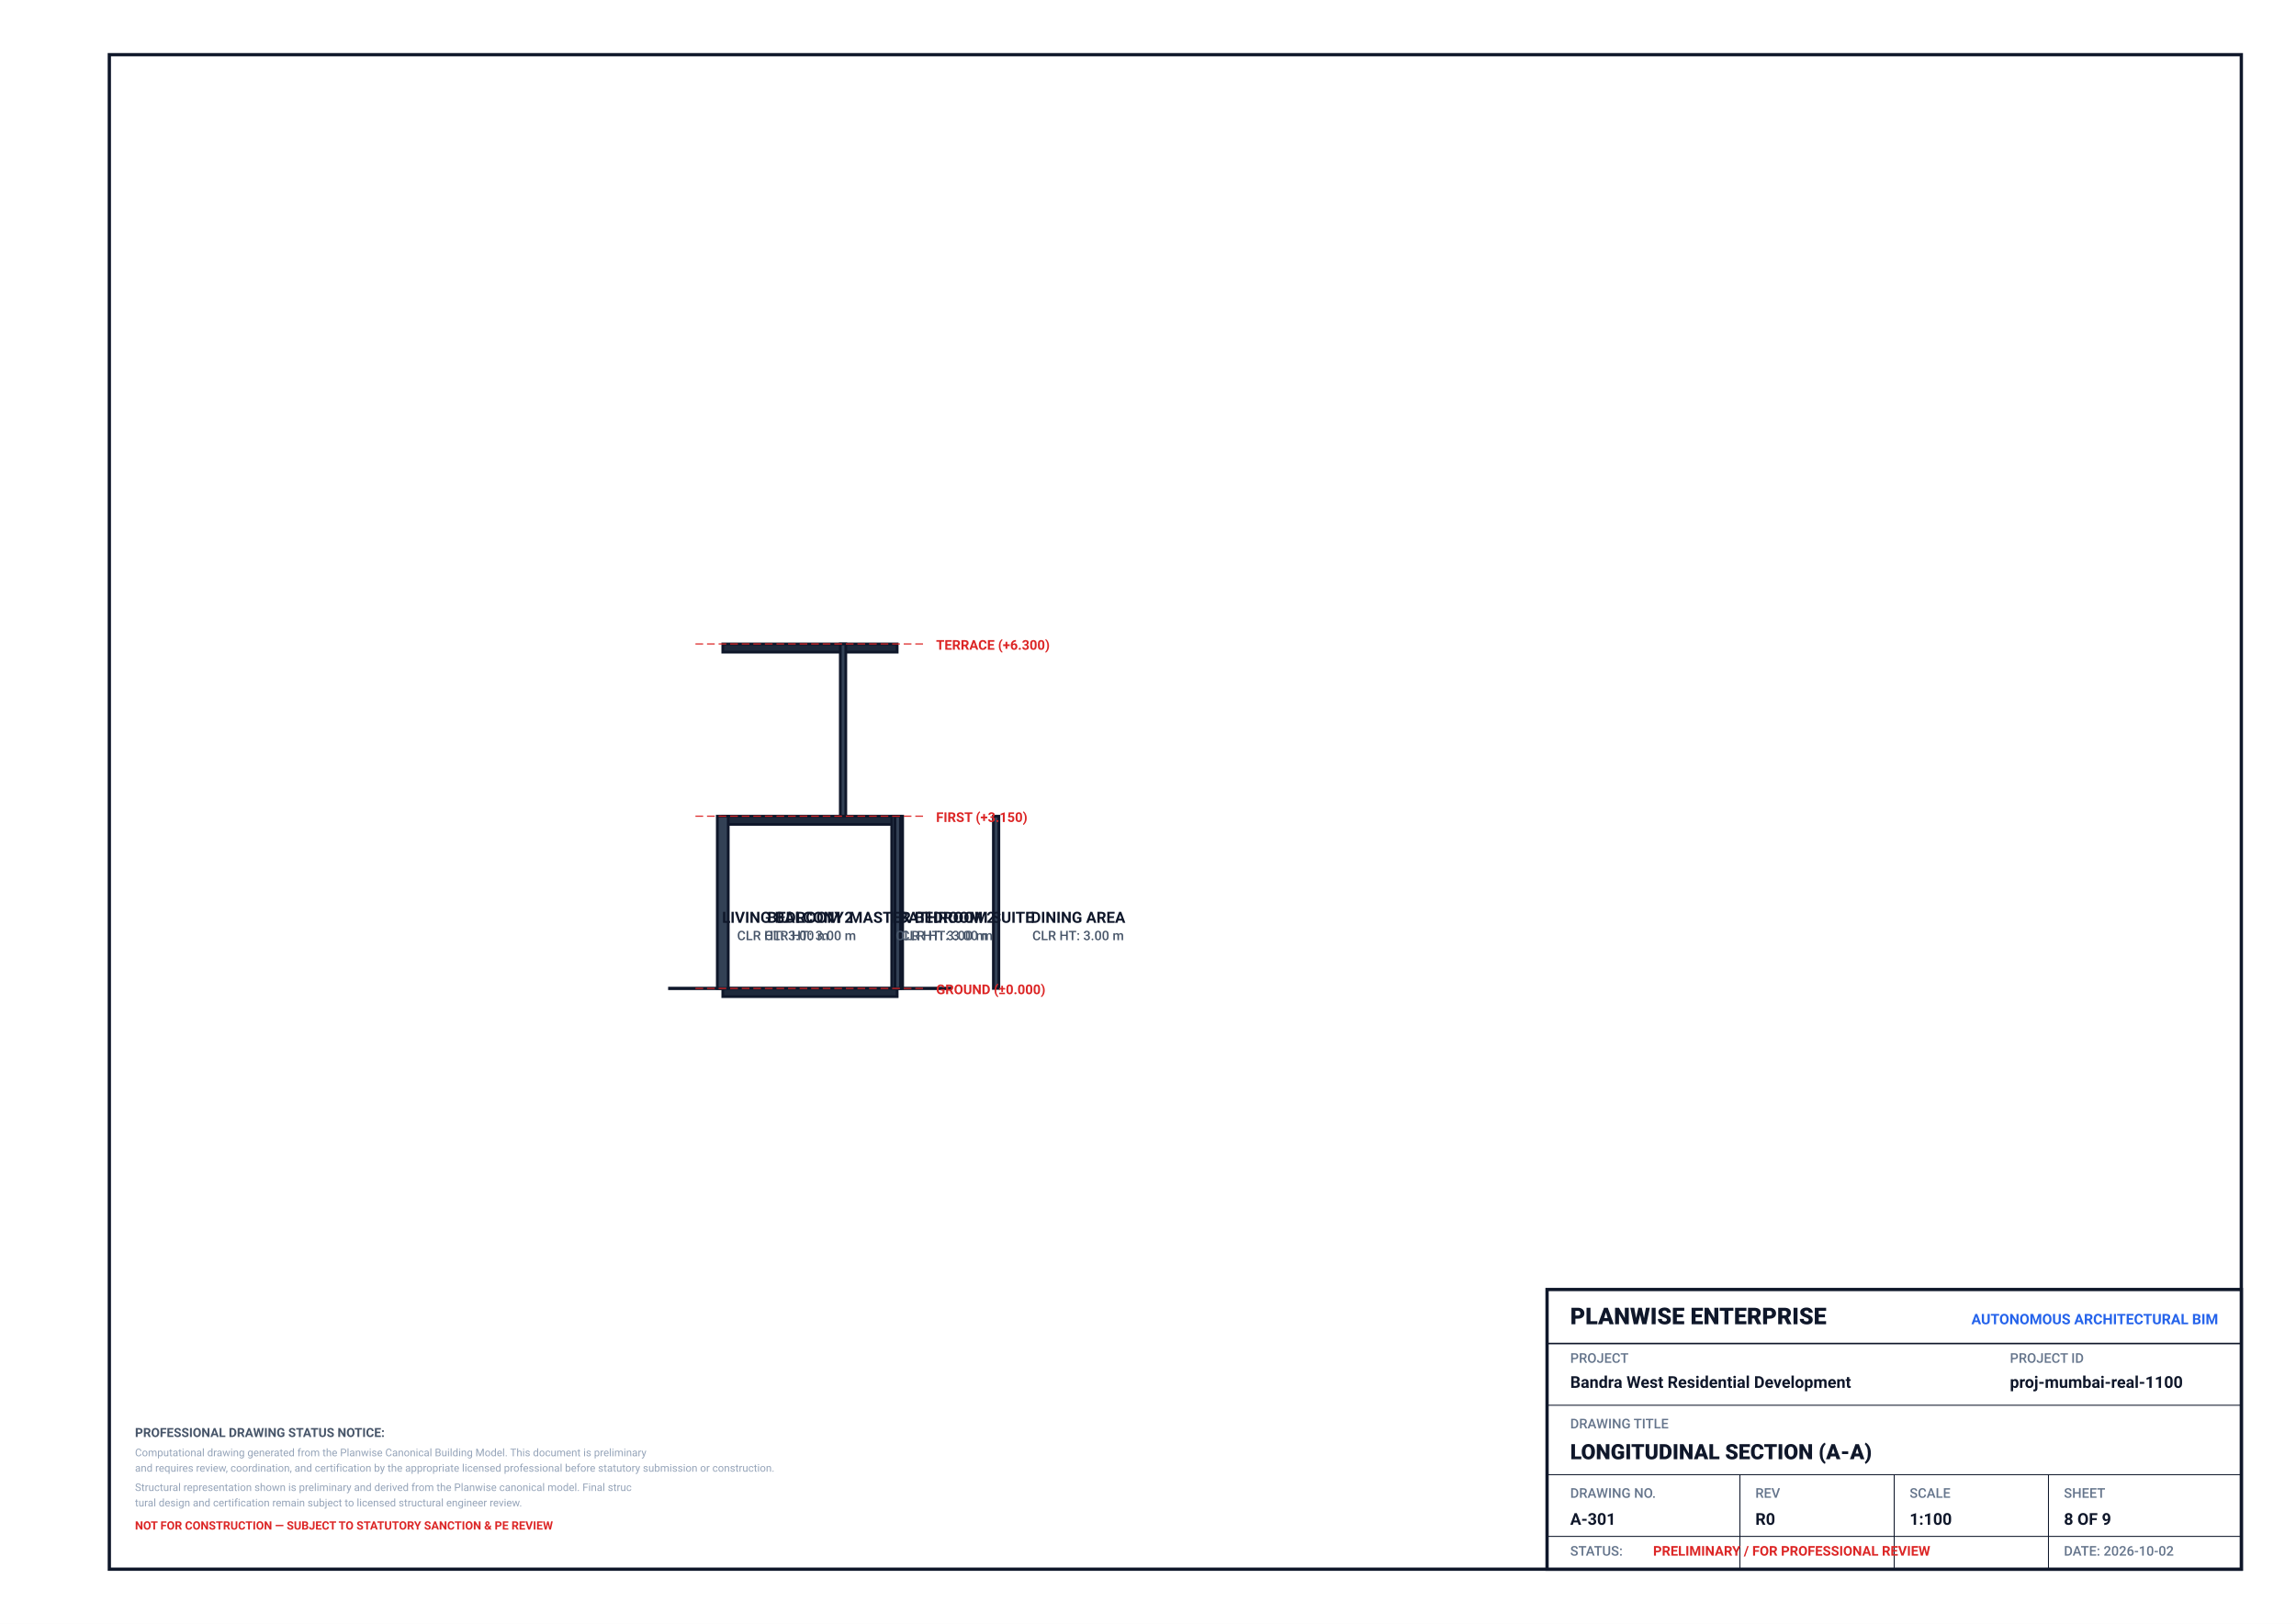
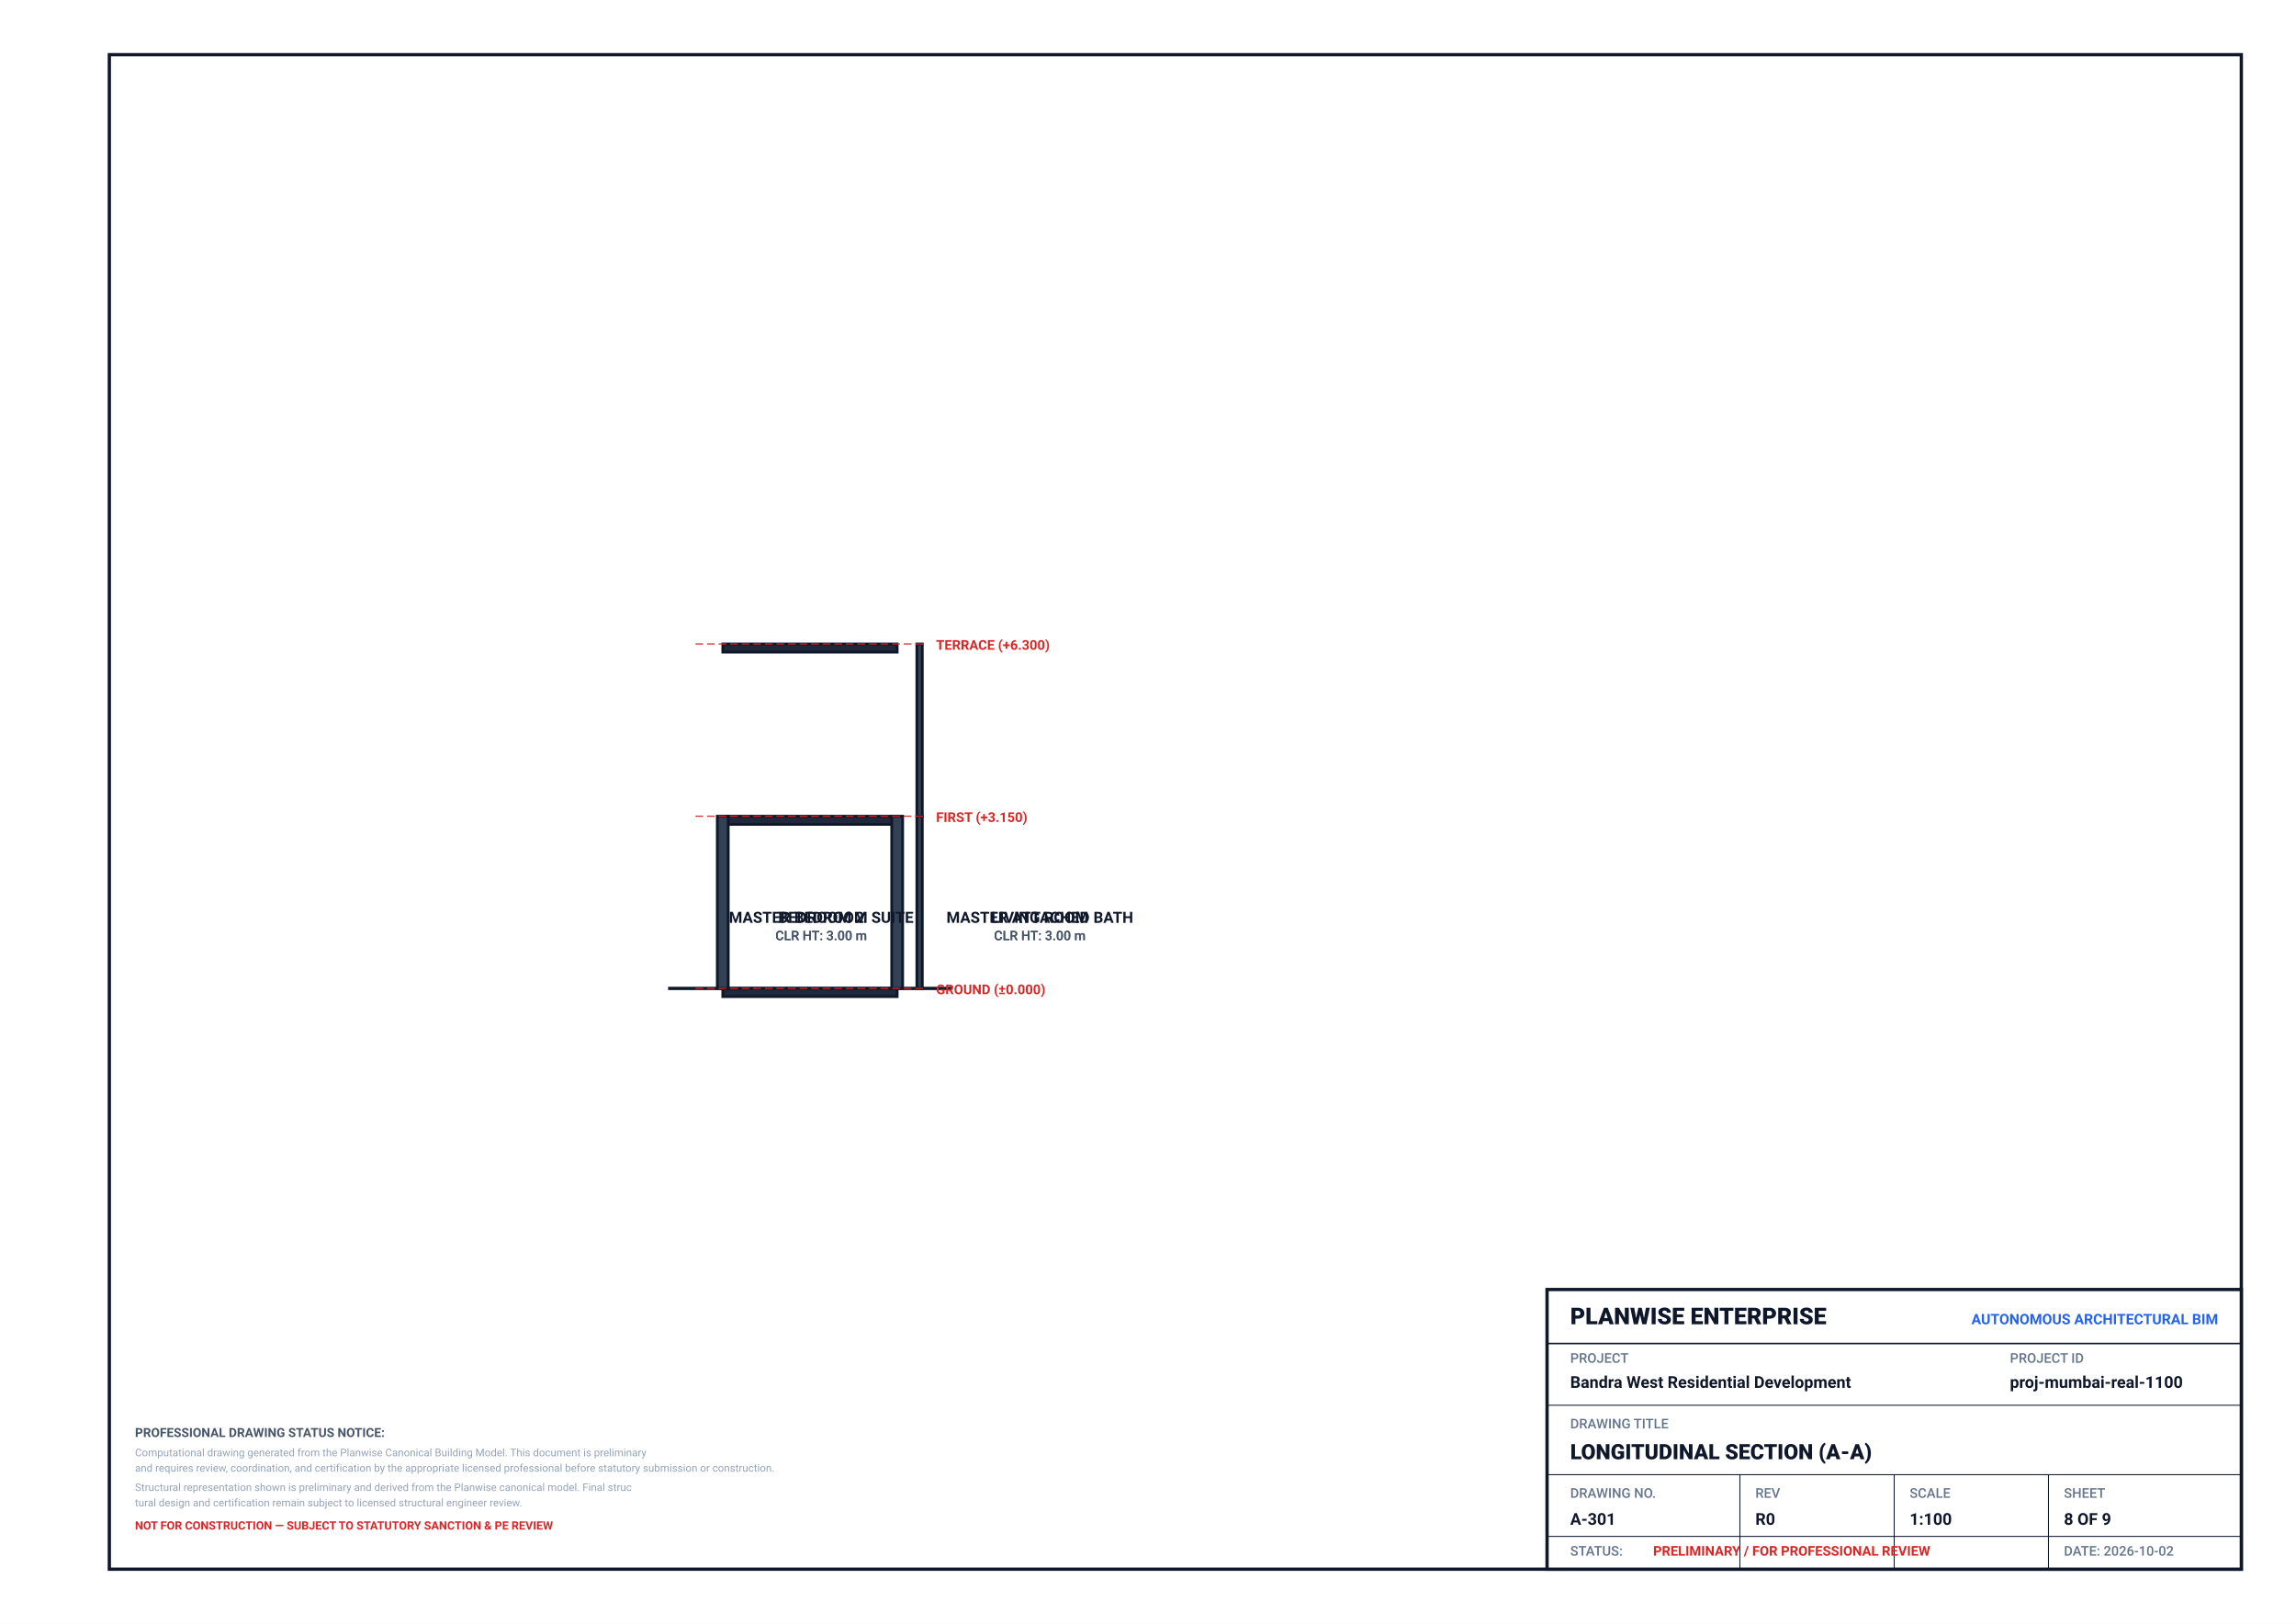
<svg xmlns="http://www.w3.org/2000/svg" viewBox="0 0 1190.55 841.89" width="1190.55" height="841.89" data-drawing-id="A-301" data-scale="1:100">
  <defs>
    <style>
    text { font-family: -apple-system, BlinkMacSystemFont, "Segoe UI", Roboto, Arial, sans-serif; }
    .title { font-weight: 700; fill: #0F172A; }
    .header { font-weight: 600; fill: #1E293B; }
    .label { font-size: 7px; fill: #64748B; font-weight: 500; }
    .value { font-size: 8.5px; fill: #0F172A; font-weight: 600; }
    .dim-text { font-size: 6.5px; fill: #0F172A; font-weight: 500; text-anchor: middle; }
    .room-name { font-size: 8px; font-weight: 700; fill: #0F172A; text-anchor: middle; }
    .room-area { font-size: 6.8px; font-weight: 500; fill: #475569; text-anchor: middle; }
    .tag-text { font-size: 6px; font-weight: 700; fill: #2563EB; text-anchor: middle; }
    .grid-text { font-size: 8px; font-weight: 700; fill: #1E293B; text-anchor: middle; dominant-baseline: central; }
  </style>
  </defs>
  <rect x="0" y="0" width="1190.55" height="841.89" fill="#FFFFFF" />
  <g id="sheet-border">
    <rect x="56.69" y="28.35" width="1105.51" height="785.19" fill="none" stroke="#0F172A" stroke-width="1.7" />
  </g>
  <g id="drawing-viewport">
    <g id="ground-line">
      <line x1="346.44" y1="512.44" x2="493.56" y2="512.44" stroke="#0F172A" stroke-width="1.7" />
    </g>
    <g id="slabs">
      <rect data-cbm-id="SLAB-PLINTH" data-element-type="IfcSlab" x="374.79" y="512.44" width="90.42" height="4.25" fill="#1E293B" stroke="#0F172A" stroke-width="1.42" />
      <rect data-cbm-id="SLAB-L1" data-element-type="IfcSlab" x="374.79" y="423.15" width="90.42" height="4.25" fill="#1E293B" stroke="#0F172A" stroke-width="1.42" />
      <rect data-cbm-id="SLAB-ROOF" data-element-type="IfcSlab" x="374.79" y="333.86" width="90.42" height="4.25" fill="#1E293B" stroke="#0F172A" stroke-width="1.42" />
    </g>
    <g id="cut-walls">
      <rect data-cbm-id="WALL-EXT-001" data-element-type="IfcWall" x="371.95" y="423.15" width="5.67" height="89.29" fill="#334155" stroke="#0F172A" stroke-width="1.42" />
      <rect data-cbm-id="WALL-EXT-003" data-element-type="IfcWall" x="462.38" y="423.15" width="5.67" height="89.29" fill="#334155" stroke="#0F172A" stroke-width="1.42" />
-       <rect data-cbm-id="WALL-INT-006" data-element-type="IfcWall" x="515.10" y="423.15" width="2.84" height="89.29" fill="#334155" stroke="#0F172A" stroke-width="1.42" />
-       <rect data-cbm-id="WALL-INT-010" data-element-type="IfcWall" x="464.08" y="423.15" width="2.83" height="89.29" fill="#334155" stroke="#0F172A" stroke-width="1.42" />
-       <rect data-cbm-id="WALL-INT-012" data-element-type="IfcWall" x="435.73" y="333.86" width="2.84" height="89.29" fill="#334155" stroke="#0F172A" stroke-width="1.42" />
+       <rect data-cbm-id="WALL-INT-006" data-element-type="IfcWall" x="475.42" y="423.15" width="2.83" height="89.29" fill="#334155" stroke="#0F172A" stroke-width="1.42" />
+       <rect data-cbm-id="WALL-INT-011" data-element-type="IfcWall" x="475.42" y="333.86" width="2.83" height="89.29" fill="#334155" stroke="#0F172A" stroke-width="1.42" />
    </g>
    <g id="cut-spaces">
-       <text class="room-name" x="559.04" y="478.43">DINING AREA</text>
-       <text class="room-area" x="559.04" y="487.43">CLR HT: 3.00 m</text>
-       <text class="room-name" x="420.14" y="478.43">BEDROOM 2</text>
-       <text class="room-area" x="420.14" y="487.43">CLR HT: 3.00 m</text>
-       <text class="room-name" x="491.01" y="478.43">BATHROOM 2</text>
-       <text class="room-area" x="491.01" y="487.43">CLR HT: 3.00 m</text>
-       <text class="room-name" x="488.18" y="478.43">MASTER BEDROOM SUITE</text>
-       <text class="room-area" x="488.18" y="487.43">CLR HT: 3.00 m</text>
-       <text class="room-name" x="405.97" y="478.43">LIVING BALCONY</text>
-       <text class="room-area" x="405.97" y="487.43">CLR HT: 3.00 m</text>
+       <text class="room-name" x="539.19" y="478.43">LIVING ROOM</text>
+       <text class="room-area" x="539.19" y="487.43">CLR HT: 3.00 m</text>
+       <text class="room-name" x="425.81" y="478.43">BEDROOM 2</text>
+       <text class="room-area" x="425.81" y="487.43">CLR HT: 3.00 m</text>
+       <text class="room-name" x="425.81" y="478.43">MASTER BEDROOM SUITE</text>
+       <text class="room-area" x="425.81" y="487.43">CLR HT: 3.00 m</text>
+       <text class="room-name" x="539.19" y="478.43">MASTER ATTACHED BATH</text>
+       <text class="room-area" x="539.19" y="487.43">CLR HT: 3.00 m</text>
    </g>
    <g id="level-markers">
      <line x1="360.61" y1="512.44" x2="479.39" y2="512.44" stroke="#DC2626" stroke-width="0.6" stroke-dasharray="4,2" />
      <text x="485.39" y="515.44" font-size="7px" font-weight="600" fill="#DC2626">GROUND (±0.000)</text>
      <line x1="360.61" y1="423.15" x2="479.39" y2="423.15" stroke="#DC2626" stroke-width="0.6" stroke-dasharray="4,2" />
      <text x="485.39" y="426.15" font-size="7px" font-weight="600" fill="#DC2626">FIRST (+3.150)</text>
      <line x1="360.61" y1="333.86" x2="479.39" y2="333.86" stroke="#DC2626" stroke-width="0.6" stroke-dasharray="4,2" />
      <text x="485.39" y="336.86" font-size="7px" font-weight="600" fill="#DC2626">TERRACE (+6.300)</text>
    </g>
  </g>
  <g id="disclaimers">
    <text x="70.0" y="745.0" font-size="6.5px" font-weight="700" fill="#475569">PROFESSIONAL DRAWING STATUS NOTICE:</text>
    <text x="70.0" y="755.0" font-size="5.5px" fill="#94A3B8">Computational drawing generated from the Planwise Canonical Building Model. This document is preliminary </text>
    <text x="70.0" y="763.0" font-size="5.5px" fill="#94A3B8">and requires review, coordination, and certification by the appropriate licensed professional before statutory submission or construction.</text>
    <text x="70.0" y="773.0" font-size="5.5px" fill="#94A3B8">Structural representation shown is preliminary and derived from the Planwise canonical model. Final struc</text>
    <text x="70.0" y="781.0" font-size="5.5px" fill="#94A3B8">tural design and certification remain subject to licensed structural engineer review.</text>
    <text x="70.0" y="793.0" font-size="6px" font-weight="700" fill="#DC2626">NOT FOR CONSTRUCTION — SUBJECT TO STATUTORY SANCTION &amp; PE REVIEW</text>
  </g>
  <g id="title-block">
    <rect x="802.2" y="668.54" width="360.0" height="145.0" fill="#FFFFFF" stroke="#0F172A" stroke-width="1.7" />
    <line x1="802.2" y1="696.54" x2="1162.2" y2="696.54" stroke="#0F172A" stroke-width="0.8" />
    <text x="814.2" y="686.54" font-size="12px" font-weight="800" fill="#0F172A">PLANWISE ENTERPRISE</text>
    <text x="1150.2" y="686.54" font-size="7.5px" font-weight="700" fill="#2563EB" text-anchor="end">AUTONOMOUS ARCHITECTURAL BIM</text>
    <line x1="802.2" y1="728.54" x2="1162.2" y2="728.54" stroke="#0F172A" stroke-width="0.5" />
    <text class="label" x="814.2" y="706.54">PROJECT</text>
    <text class="value" x="814.2" y="719.54">Bandra West Residential Development</text>
    <text class="label" x="1042.2" y="706.54">PROJECT ID</text>
    <text class="value" x="1042.2" y="719.54">proj-mumbai-real-1100</text>
    <line x1="802.2" y1="764.54" x2="1162.2" y2="764.54" stroke="#0F172A" stroke-width="0.5" />
    <text class="label" x="814.2" y="740.54">DRAWING TITLE</text>
    <text x="814.2" y="756.54" font-size="11px" font-weight="800" fill="#0F172A">LONGITUDINAL SECTION (A-A)</text>
    <line x1="902.2" y1="764.54" x2="902.2" y2="813.54" stroke="#0F172A" stroke-width="0.5" />
    <line x1="982.2" y1="764.54" x2="982.2" y2="813.54" stroke="#0F172A" stroke-width="0.5" />
    <line x1="1062.2" y1="764.54" x2="1062.2" y2="813.54" stroke="#0F172A" stroke-width="0.5" />
    <text class="label" x="814.2" y="776.54">DRAWING NO.</text>
    <text class="value" x="814.2" y="790.54" font-size="11px">A-301</text>
    <text class="label" x="910.2" y="776.54">REV</text>
    <text class="value" x="910.2" y="790.54">R0</text>
    <text class="label" x="990.2" y="776.54">SCALE</text>
    <text class="value" x="990.2" y="790.54">1:100</text>
    <text class="label" x="1070.2" y="776.54">SHEET</text>
    <text class="value" x="1070.2" y="790.54">8 OF 9</text>
    <line x1="802.2" y1="796.54" x2="1162.2" y2="796.54" stroke="#0F172A" stroke-width="0.5" />
    <text class="label" x="814.2" y="806.54">STATUS:</text>
    <text x="857.2" y="806.54" font-size="7px" font-weight="700" fill="#DC2626">PRELIMINARY / FOR PROFESSIONAL REVIEW</text>
    <text class="label" x="1070.2" y="806.54">DATE: 2026-10-02</text>
  </g>
</svg>
